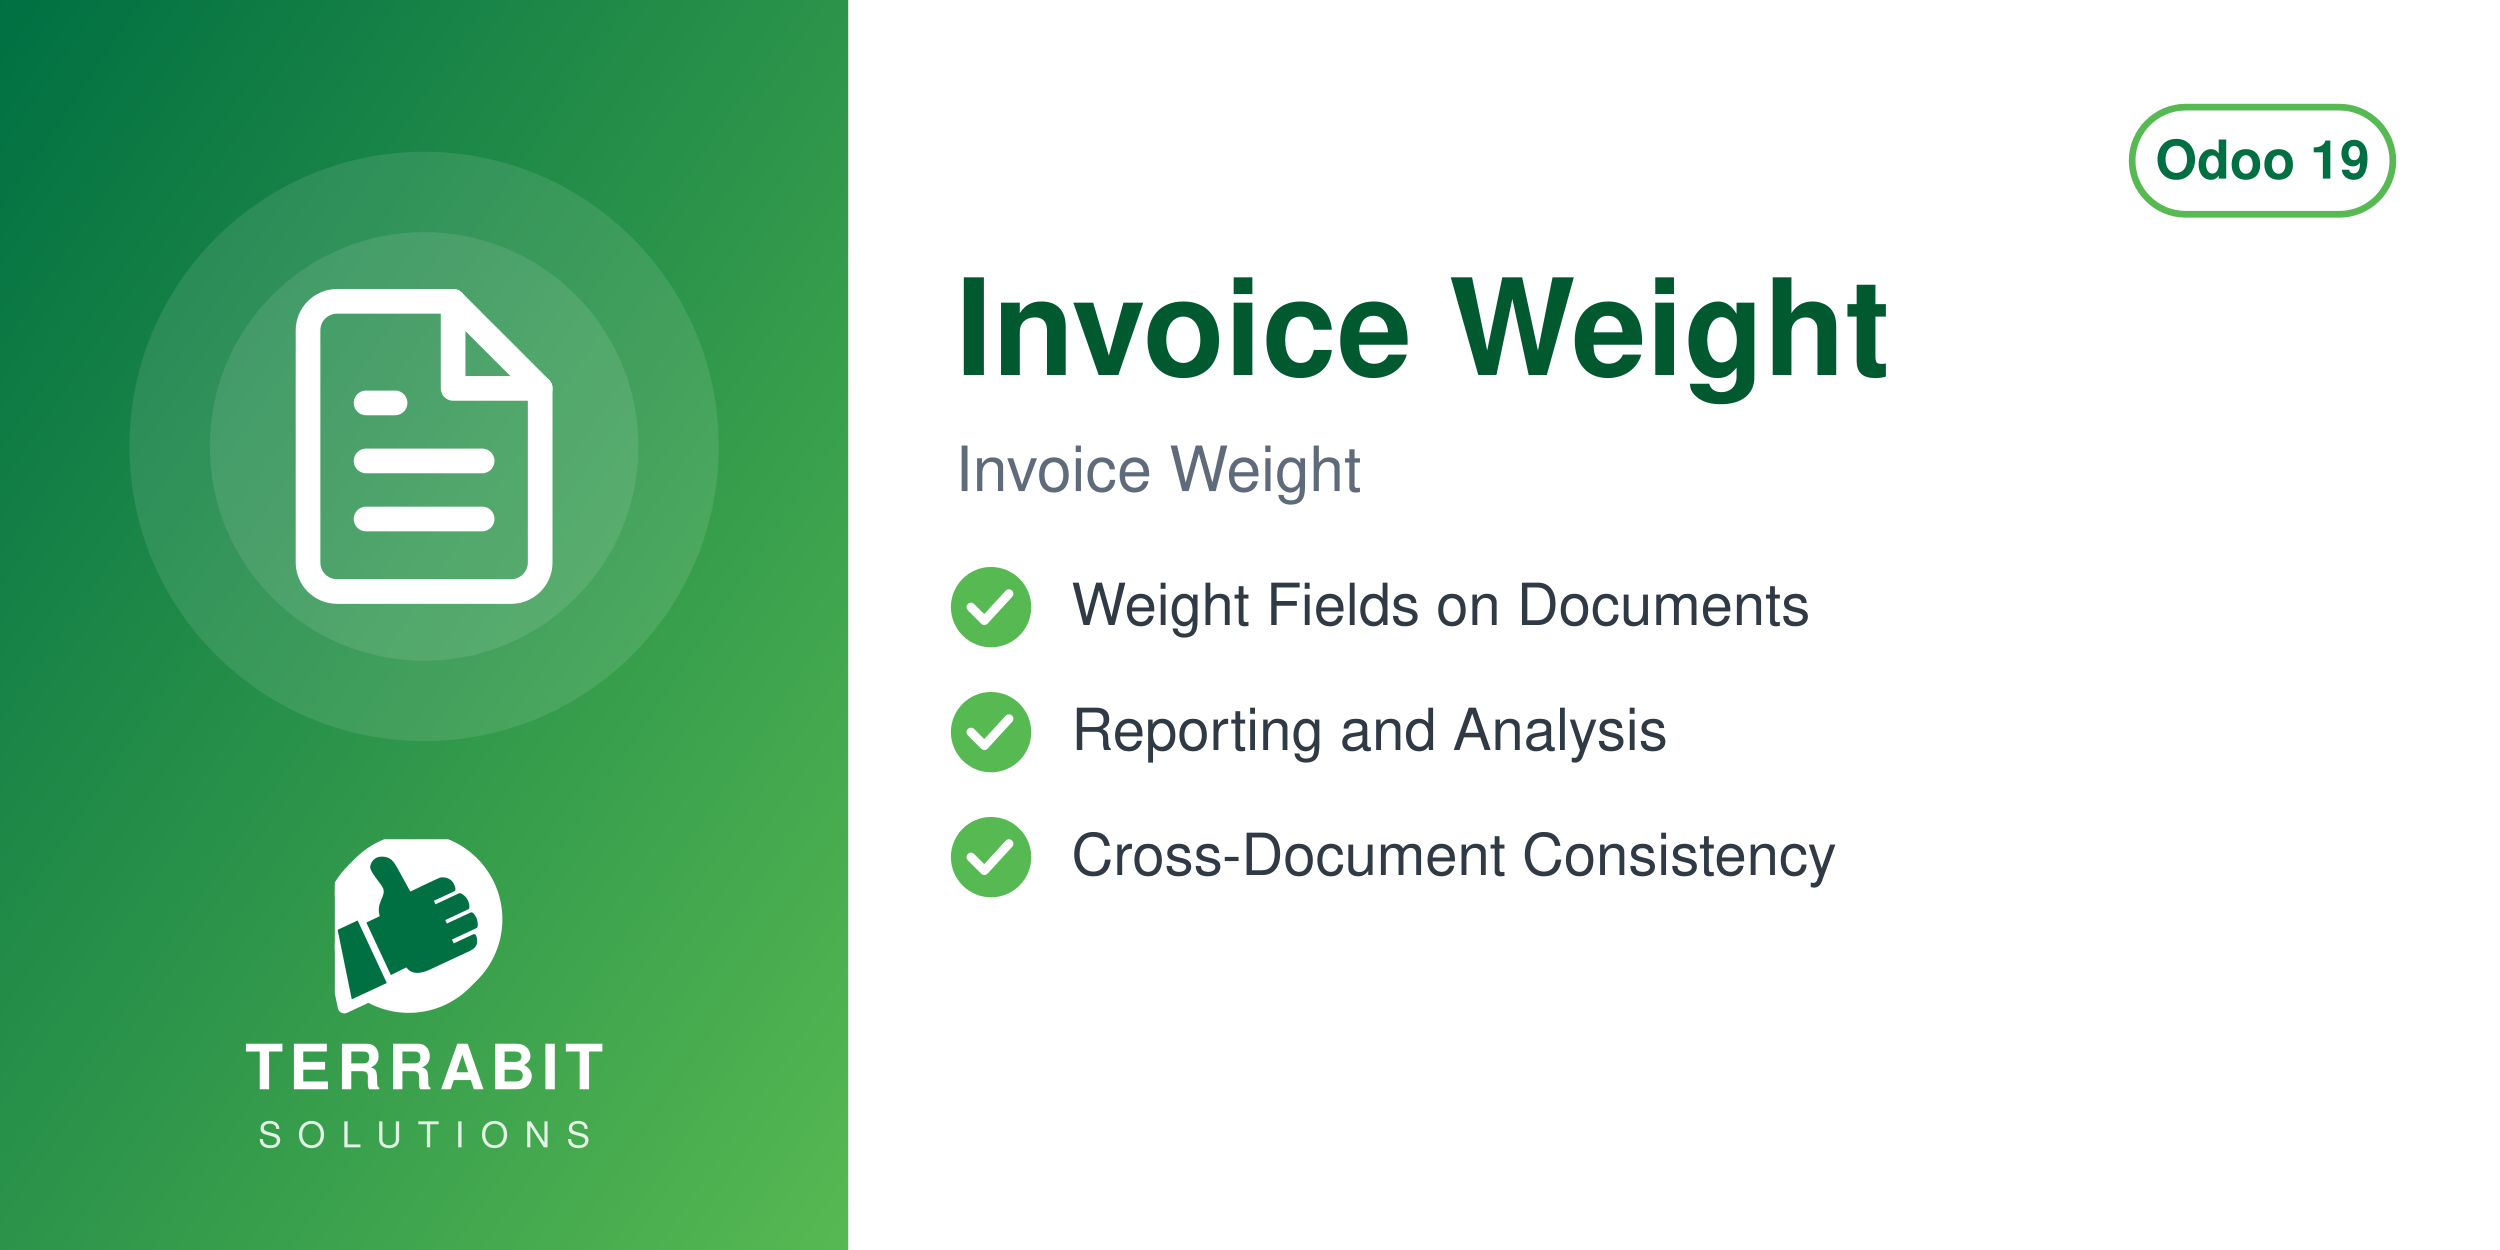
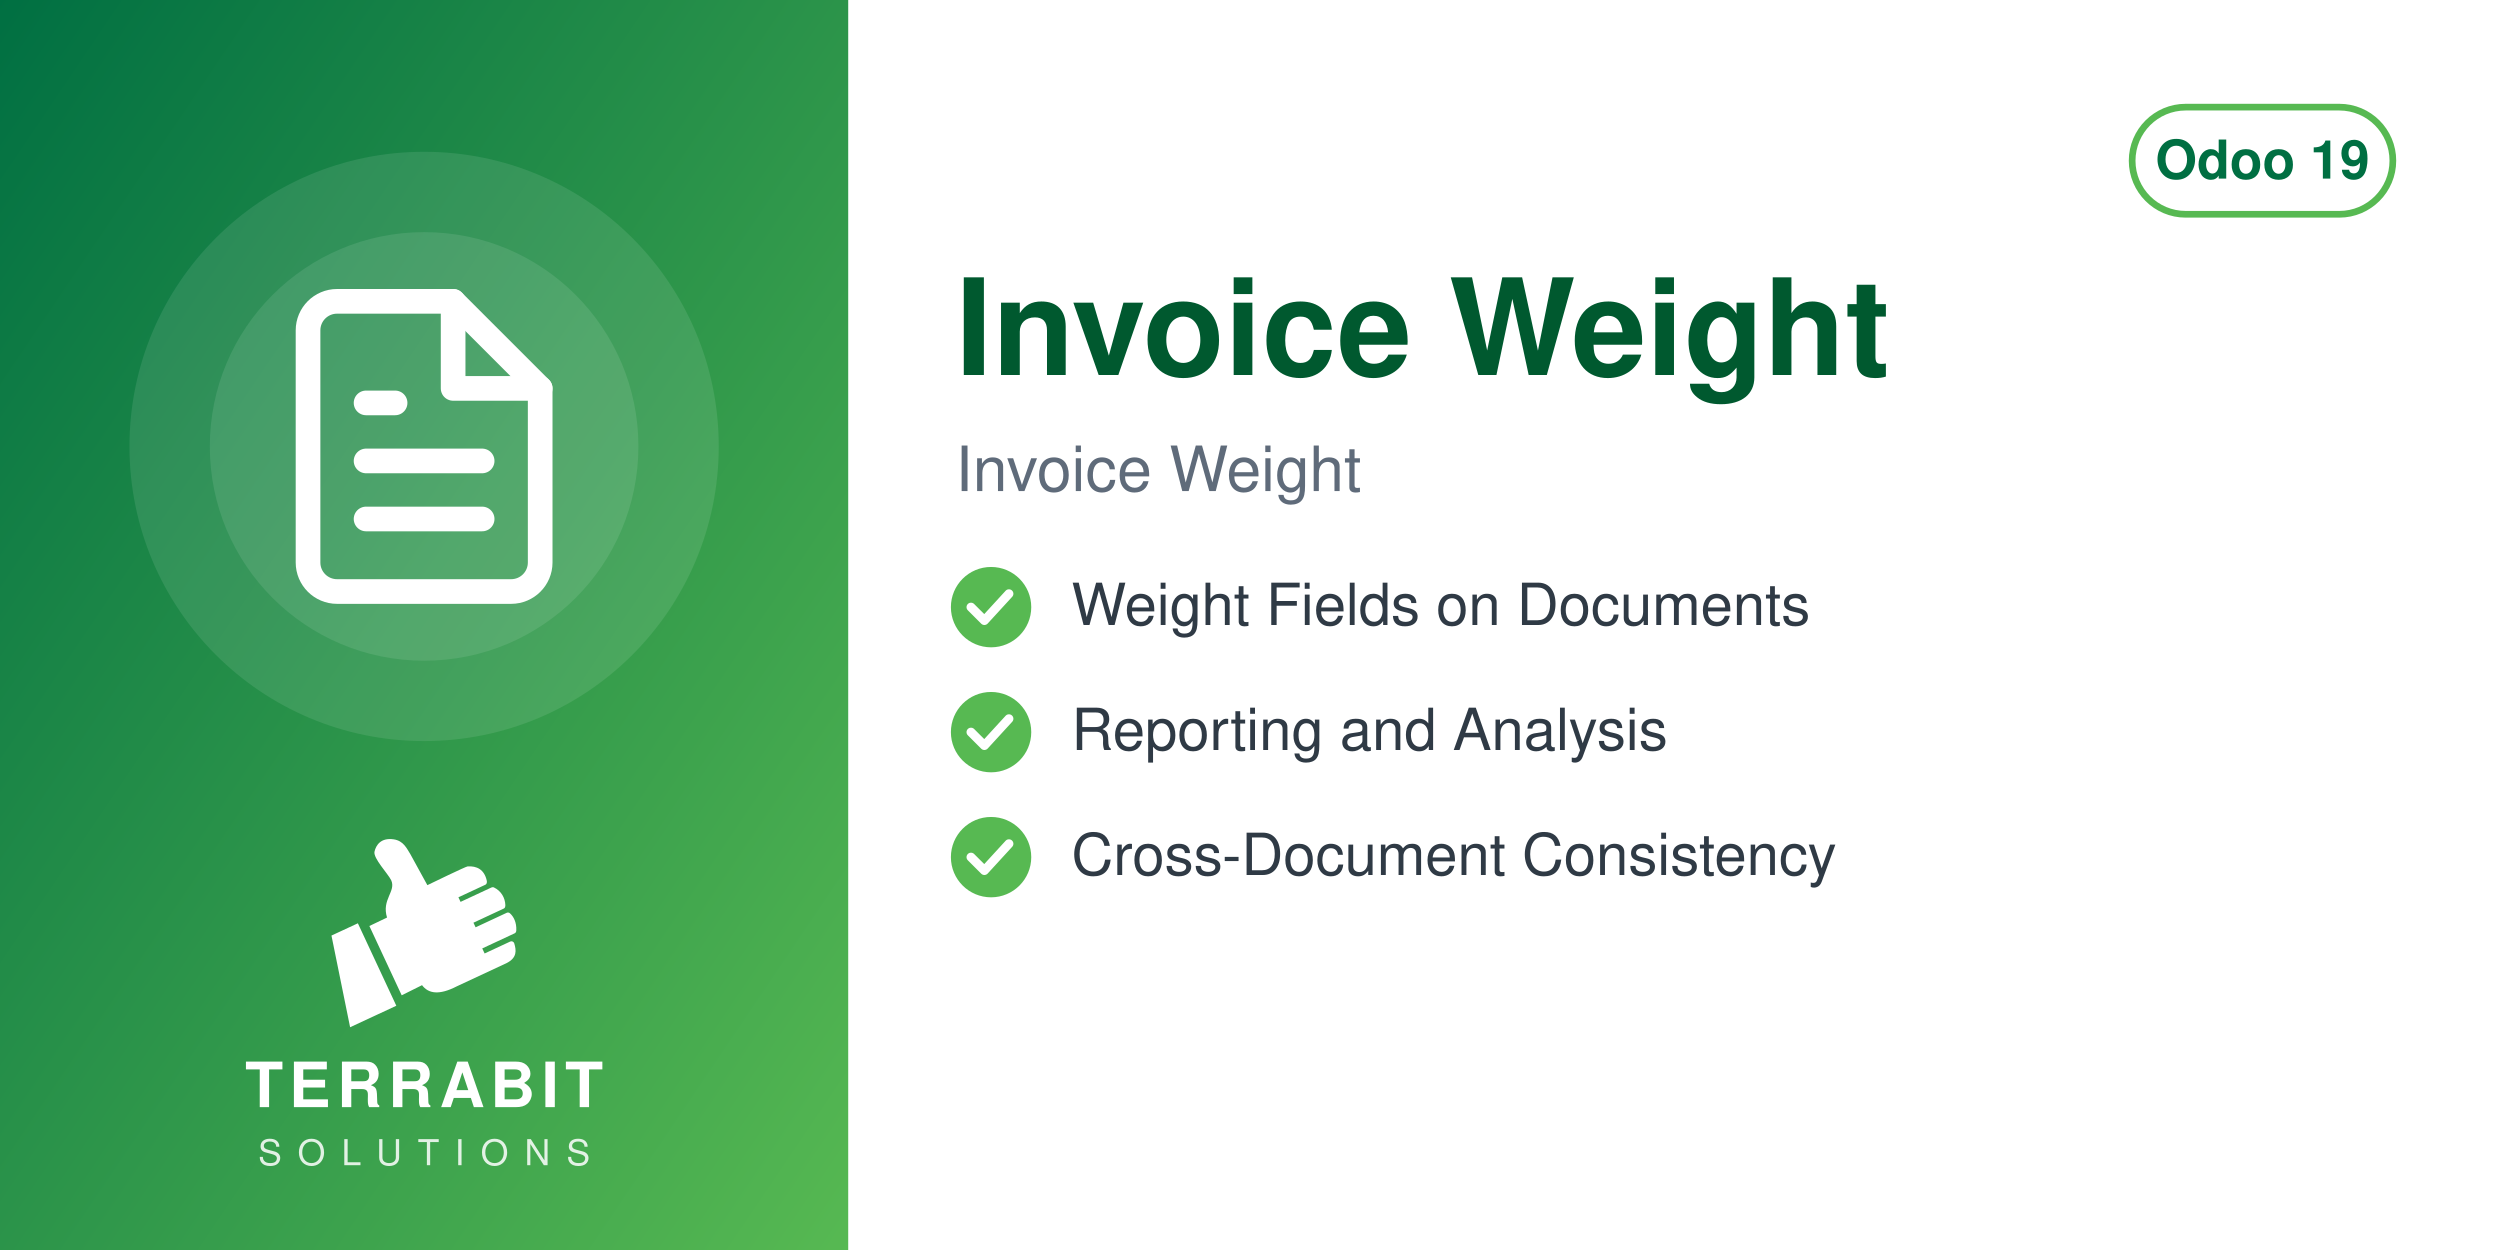
<svg xmlns="http://www.w3.org/2000/svg" width="560" height="280" viewBox="0 0 560 280">
  <defs>
    <linearGradient id="g" x1="0" y1="0" x2="1" y2="1">
      <stop offset="0" stop-color="#006F42" />
      <stop offset="1" stop-color="#57B952" />
    </linearGradient>
  </defs>
  <rect width="560" height="280" fill="#FFFFFF" />
  <rect width="190" height="280" fill="url(#g)" />
  <circle cx="95.0" cy="100" r="66" fill="white" opacity="0.10" />
  <circle cx="95.0" cy="100" r="48" fill="white" opacity="0.10" />
  <svg x="56.0" y="61.0" width="78" height="78" viewBox="0 0 24 24">
    <g fill="none" stroke="white" stroke-width="1.7" stroke-linecap="round" stroke-linejoin="round">
      <path d="M14 2H6a2 2 0 0 0-2 2v16a2 2 0 0 0 2 2h12a2 2 0 0 0 2-2V8z" />
      <path d="M14 2v6h6M8 13h8M8 17h8M8 9h2" />
    </g>
  </svg>
-   <svg x="75.0" y="188" width="40" height="40" viewBox="4150 2350 3900 3800" preserveAspectRatio="xMidYMid meet">
-     <path fill="#FFFFFF" d="M7338.82 5241.89c-336.4,511.49 -915.39,849.23 -1573.35,849.23 -318.43,0 -618.3,-79.19 -881.23,-218.8l-465.06 216.37c-72.83,33.95 -159.37,2.44 -193.35,-70.37 -5.59,-12.01 -9.4,-24.39 -11.54,-36.85l-247.52 -1217.33c-54.07,-175.41 -83.21,-361.76 -83.21,-554.92 0,-657.98 337.78,-1237 849.31,-1573.39 -400.37,339.2 -654.6,845.59 -654.6,1411.43 0,184.82 27.28,368.48 81.7,545.13l0.48 1.54 247.97 1219.53 0.08 0.48c1.71,9.89 4.72,19.5 8.96,28.59 26.29,56.38 93.5,80.75 149.87,54.52l479.82 -223.25 14.39 7.64c267.26,141.92 563.34,214.99 865.9,214.99 565.81,0 1072.18,-254.2 1411.38,-654.54z" />
-     <path fill="#FFFFFF" d="M5927.44 2165.35c1039.34,0 1881.91,842.57 1881.91,1881.91 0,1039.34 -842.57,1881.89 -1881.91,1881.89 -318.43,0 -618.33,-79.2 -881.24,-218.81l-465.06 216.38c-72.81,33.95 -159.37,2.44 -193.34,-70.36 -5.59,-12.01 -9.41,-24.4 -11.55,-36.86l-247.56 -1217.47c-54.04,-175.36 -83.16,-361.66 -83.16,-554.76 0,-1039.34 842.56,-1881.91 1881.9,-1881.91z" />
-     <path fill="#006F42" d="M4648.32 4073.59l636.59 1365.17 -765.09 355.96 -308.63 -1517.87 437.13 -203.26zm725.61 1192.32l336.75 -167.88c105.65,140.85 282.69,170.72 576.82,18.8l819.92 -382.33c181.4,-90.13 164.26,-214.57 130.07,-328.43 -4.28,-14.25 -13.68,-24.81 -27.34,-30.7 -13.67,-5.89 -27.61,-5.11 -41.09,1.18l-422.32 196.93 -39.04 -83.72 538.07 -250.91c16.64,-7.76 24.7,-27.69 25.58,-46.04 6.48,-134.33 -44.36,-230.89 -105.84,-285.23 -15.2,-13.44 -35.71,-15.59 -54.12,-7l-513.92 239.64 -35.6 -76.34 506.31 -236.1c17.69,-8.25 22.52,-36.93 21.83,-56.45 -4.1,-117.31 -67.62,-232.74 -187.72,-290.66 -13.94,-6.72 -28.64,-6.36 -42.69,0.19l-511.21 238.38 -35.37 -75.86 448.98 -209.36c20.44,-9.53 25.81,-42.28 21.02,-64.32 -41.02,-189.07 -167.92,-247.8 -318.14,-237.87 -29.39,1.94 -589.86,273.16 -665.95,310.54l-281.84 -513.57c-59.06,-93.13 -112.7,-221.7 -276.47,-245.13 -211.24,-30.22 -291.56,94.38 -316.89,203.13 -25.32,108.75 223.84,365.99 276.05,473.69 85.52,184.27 -161.86,318.11 -68.41,617.99l-292.54 139.94 535.09 1147.51z" />
+   <svg x="72.0" y="186" width="46" height="46" viewBox="4045 2535 3400 3400" preserveAspectRatio="xMidYMid meet">
+     <path fill="#FFFFFF" d="M4648.32 4073.59l636.59 1365.17 -765.09 355.96 -308.63 -1517.87 437.13 -203.26zm725.61 1192.32l336.75 -167.88c105.65,140.85 282.69,170.72 576.82,18.8l819.92 -382.33c181.4,-90.13 164.26,-214.57 130.07,-328.43 -4.28,-14.25 -13.68,-24.81 -27.34,-30.7 -13.67,-5.89 -27.61,-5.11 -41.09,1.18l-422.32 196.93 -39.04 -83.72 538.07 -250.91c16.64,-7.76 24.7,-27.69 25.58,-46.04 6.48,-134.33 -44.36,-230.89 -105.84,-285.23 -15.2,-13.44 -35.71,-15.59 -54.12,-7l-513.92 239.64 -35.6 -76.34 506.31 -236.1c17.69,-8.25 22.52,-36.93 21.83,-56.45 -4.1,-117.31 -67.62,-232.74 -187.72,-290.66 -13.94,-6.72 -28.64,-6.36 -42.69,0.19l-511.21 238.38 -35.37 -75.86 448.98 -209.36c20.44,-9.53 25.81,-42.28 21.02,-64.32 -41.02,-189.07 -167.92,-247.8 -318.14,-237.87 -29.39,1.94 -589.86,273.16 -665.95,310.54l-281.84 -513.57c-59.06,-93.13 -112.7,-221.7 -276.47,-245.13 -211.24,-30.22 -291.56,94.38 -316.89,203.13 -25.32,108.75 223.84,365.99 276.05,473.69 85.52,184.27 -161.86,318.11 -68.41,617.99l-292.54 139.94 535.09 1147.51z" />
  </svg>
-   <text x="95.0" y="244" text-anchor="middle" font-family="Helvetica,Arial,sans-serif" font-size="14" font-weight="800" letter-spacing="1.4" fill="white">TERRABIT</text>
-   <text x="95.0" y="257" text-anchor="middle" font-family="Helvetica,Arial,sans-serif" font-size="8" font-weight="500" letter-spacing="3.6" fill="white" opacity="0.85">SOLUTIONS</text>
+   <text x="95.0" y="248" text-anchor="middle" font-family="Helvetica,Arial,sans-serif" font-size="14" font-weight="800" letter-spacing="1.4" fill="white">TERRABIT</text>
+   <text x="95.0" y="261" text-anchor="middle" font-family="Helvetica,Arial,sans-serif" font-size="8" font-weight="500" letter-spacing="3.6" fill="white" opacity="0.85">SOLUTIONS</text>
  <g>
    <rect x="477.6" y="24" width="58.4" height="24" rx="12" fill="none" stroke="#57B952" stroke-width="1.5" />
    <text x="506.8" y="40" text-anchor="middle" font-family="Helvetica,Arial,sans-serif" font-size="12" font-weight="700" fill="#006F42">Odoo 19</text>
  </g>
  <text x="214" y="84" font-family="Helvetica,Arial,sans-serif" font-size="30" font-weight="700" fill="#00592F">Invoice Weight</text>
  <text x="214" y="110" font-family="Helvetica,Arial,sans-serif" font-size="14" fill="#5F6B7A">Invoice Weight</text>
  <circle cx="222" cy="136" r="9" fill="#57B952" />
  <path d="M217.5 136 l3 3 l5.5 -6" fill="none" stroke="white" stroke-width="2" stroke-linecap="round" stroke-linejoin="round" />
  <text x="240" y="140" font-family="Helvetica,Arial,sans-serif" font-size="13" fill="#2F3A45">Weight Fields on Documents</text>
  <circle cx="222" cy="164" r="9" fill="#57B952" />
  <path d="M217.5 164 l3 3 l5.5 -6" fill="none" stroke="white" stroke-width="2" stroke-linecap="round" stroke-linejoin="round" />
  <text x="240" y="168" font-family="Helvetica,Arial,sans-serif" font-size="13" fill="#2F3A45">Reporting and Analysis</text>
  <circle cx="222" cy="192" r="9" fill="#57B952" />
  <path d="M217.5 192 l3 3 l5.5 -6" fill="none" stroke="white" stroke-width="2" stroke-linecap="round" stroke-linejoin="round" />
  <text x="240" y="196" font-family="Helvetica,Arial,sans-serif" font-size="13" fill="#2F3A45">Cross-Document Consistency</text>
</svg>
